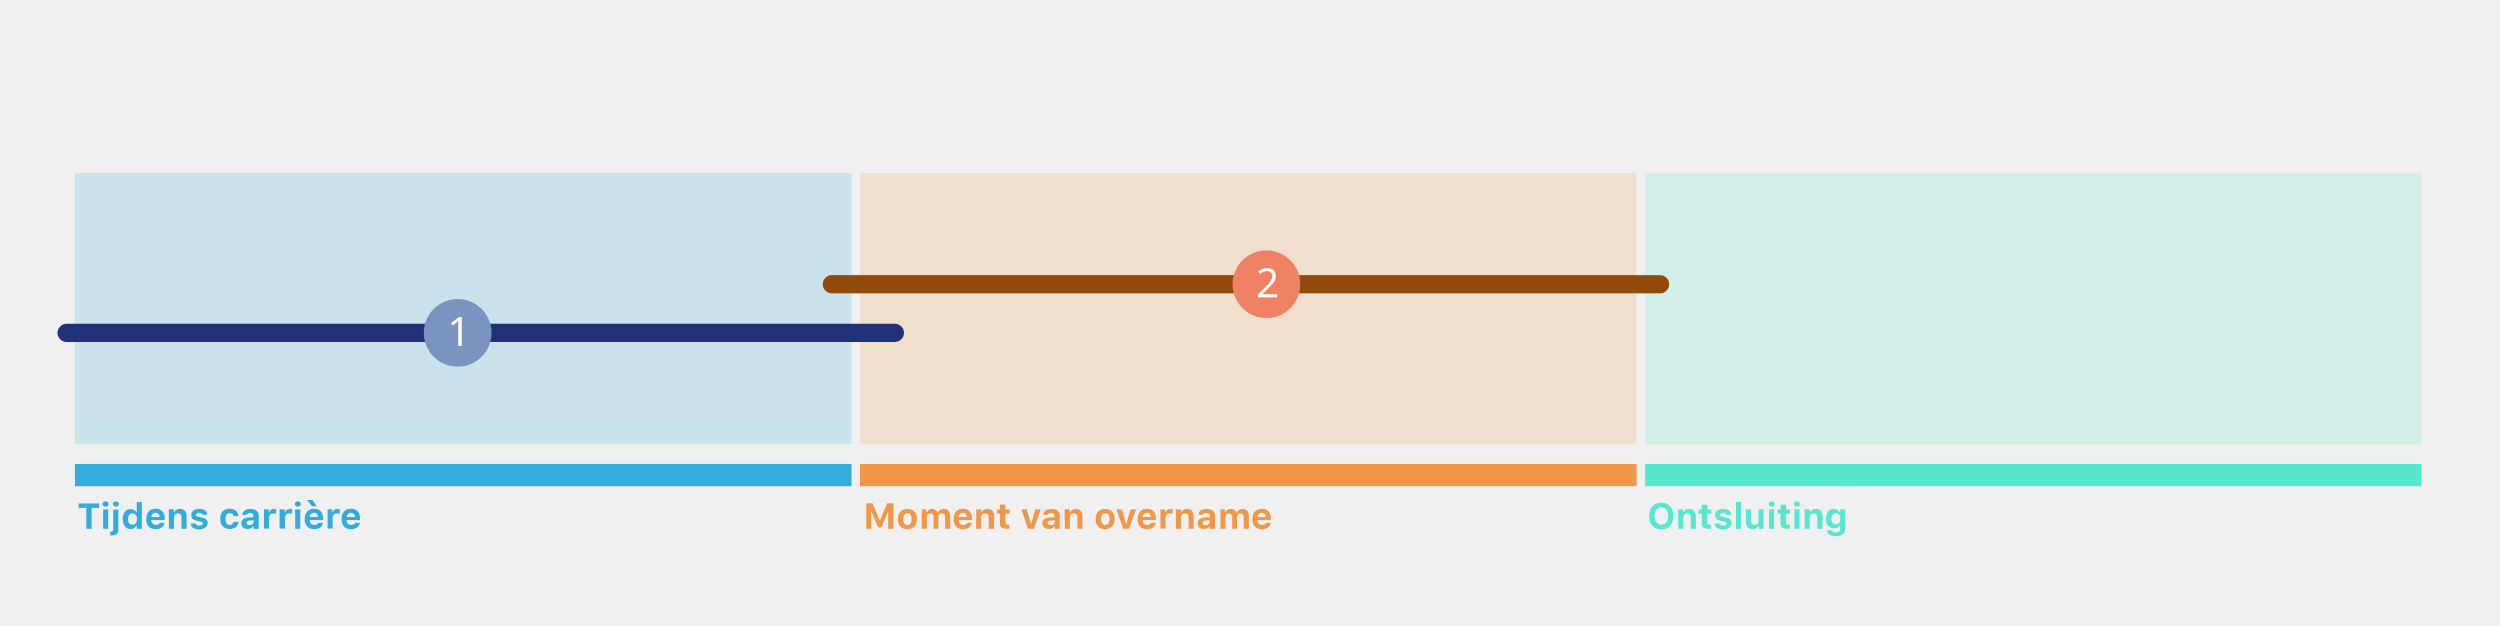
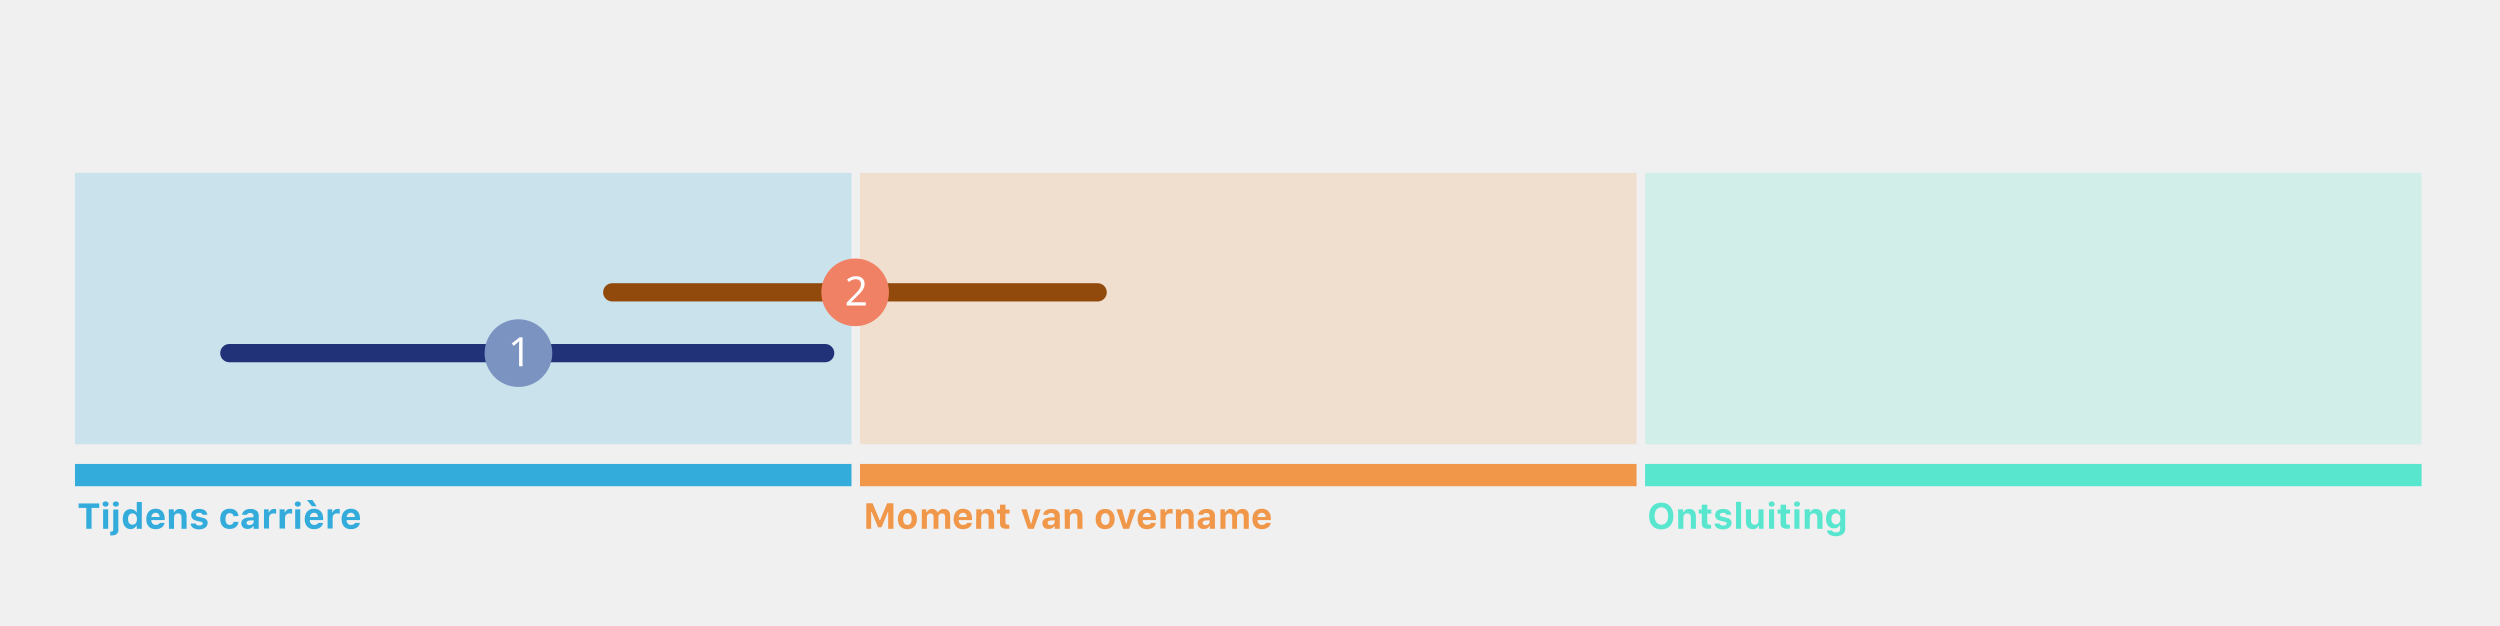
<svg xmlns="http://www.w3.org/2000/svg" version="1.1" id="Layer_1" x="0px" y="0px" viewBox="0 0 1234 308.7" style="enable-background:new 0 0 1234 308.7;" xml:space="preserve">
  <style type="text/css">
	.st0{enable-background:new    ;}
	.st1{fill:#F0974A;}
	.st2{opacity:0.2;fill:#33ACDC;enable-background:new    ;}
	.st3{opacity:0.2;fill:#F0974A;enable-background:new    ;}
	.st4{opacity:0.2;fill:#58E6CF;enable-background:new    ;}
	.st5{fill:#58E6CF;}
	.st6{fill:#33ACDC;}
	.st7{fill:none;stroke:#000000;stroke-width:5;stroke-linecap:round;stroke-linejoin:round;}
- 	.st8{fill:none;stroke:#223278;stroke-width:9;stroke-linecap:round;stroke-linejoin:round;}
- 	.st9{fill:none;stroke:#914A0C;stroke-width:9;stroke-linecap:round;stroke-linejoin:round;}
- 	.st10{fill:#F08164;}
- 	.st11{fill:#FFFFFF;}
- 	.st12{font-family:'MyriadPro-Semibold';}
- 	.st13{font-size:20px;}
+ 	.st8{fill:none;stroke:#914A0C;stroke-width:9;stroke-linecap:round;stroke-linejoin:round;}
+ 	.st9{fill:#F08164;}
+ 	.st10{fill:#FFFFFF;}
+ 	.st11{font-family:'MyriadPro-Semibold';}
+ 	.st12{font-size:20px;}
+ 	.st13{fill:none;stroke:#223278;stroke-width:9;stroke-linecap:round;stroke-linejoin:round;}
	.st14{fill:#7B93C1;}
</style>
  <g class="st0">
    <path class="st1" d="M438.4,261v-8.4h-0.1l-3.2,7.7h-1.7l-3.2-7.7H430v8.4h-2.4v-12.6h3.1l3.5,8.4h0.2l3.5-8.4h3.1V261H438.4z" />
    <path class="st1" d="M443.2,256.2c0-3.1,1.8-5,4.7-5s4.7,1.9,4.7,5c0,3.1-1.8,5-4.7,5C444.9,261.2,443.2,259.4,443.2,256.2z    M450,256.2c0-1.8-0.8-2.9-2.1-2.9c-1.3,0-2.1,1.1-2.1,2.9c0,1.9,0.8,2.9,2.1,2.9C449.2,259.2,450,258.1,450,256.2z" />
    <path class="st1" d="M454.7,251.4h2.5v1.6h0.2c0.4-1.1,1.4-1.8,2.7-1.8c1.3,0,2.3,0.7,2.7,1.8h0.2c0.4-1.1,1.5-1.8,2.9-1.8   c1.9,0,3.1,1.2,3.1,3.2v6.6h-2.5v-5.9c0-1.1-0.5-1.7-1.6-1.7c-1,0-1.7,0.7-1.7,1.7v5.9h-2.4v-6c0-1-0.6-1.6-1.6-1.6   s-1.7,0.8-1.7,1.8v5.8H455v-9.6H454.7z" />
    <path class="st1" d="M479.7,258.3c-0.4,1.8-2,2.9-4.4,2.9c-2.9,0-4.6-1.8-4.6-5c0-3.1,1.8-5.1,4.6-5.1c2.8,0,4.5,1.8,4.5,4.8v0.8   h-6.6v0.1c0,1.4,0.9,2.3,2.2,2.3c1,0,1.7-0.4,2-1h2.3V258.3z M473.2,255.2h4.1c-0.1-1.3-0.8-2.1-2-2.1   C474.1,253.2,473.3,254,473.2,255.2z" />
    <path class="st1" d="M481.9,251.4h2.5v1.5h0.2c0.4-1.1,1.4-1.7,2.8-1.7c2.1,0,3.3,1.3,3.3,3.6v6.2H488v-5.6c0-1.3-0.6-2-1.8-2   c-1.2,0-1.9,0.8-1.9,2.1v5.5h-2.5L481.9,251.4L481.9,251.4z" />
    <path class="st1" d="M496.3,249.1v2.4h2v2h-2v4.3c0,0.8,0.4,1.2,1.2,1.2c0.3,0,0.5,0,0.7,0v1.9c-0.3,0.1-0.8,0.1-1.3,0.1   c-2.3,0-3.3-0.8-3.3-2.6v-4.9h-1.5v-2h1.5v-2.4H496.3z" />
    <path class="st1" d="M510.3,261h-2.9l-3.3-9.6h2.7l2,7.1h0.2l2-7.1h2.7L510.3,261z" />
    <path class="st1" d="M514.5,258.3c0-1.7,1.3-2.7,3.7-2.9l2.3-0.1v-0.8c0-0.8-0.6-1.3-1.6-1.3c-0.9,0-1.5,0.3-1.7,0.9h-2.3   c0.2-1.8,1.8-2.9,4.2-2.9c2.5,0,4,1.2,4,3.3v6.5h-2.5v-1.3h-0.2c-0.5,0.9-1.5,1.4-2.8,1.4C515.8,261.2,514.5,260,514.5,258.3z    M520.6,257.5v-0.7l-1.9,0.1c-1.1,0.1-1.6,0.5-1.6,1.2s0.6,1.1,1.5,1.1C519.7,259.3,520.6,258.5,520.6,257.5z" />
    <path class="st1" d="M525.5,251.4h2.5v1.5h0.2c0.4-1.1,1.4-1.7,2.8-1.7c2.1,0,3.3,1.3,3.3,3.6v6.2h-2.5v-5.6c0-1.3-0.6-2-1.8-2   s-1.9,0.8-1.9,2.1v5.5h-2.5L525.5,251.4L525.5,251.4z" />
    <path class="st1" d="M540.8,256.2c0-3.1,1.8-5,4.7-5s4.7,1.9,4.7,5c0,3.1-1.8,5-4.7,5S540.8,259.4,540.8,256.2z M547.7,256.2   c0-1.8-0.8-2.9-2.1-2.9s-2.1,1.1-2.1,2.9c0,1.9,0.8,2.9,2.1,2.9C546.9,259.2,547.7,258.1,547.7,256.2z" />
    <path class="st1" d="M557.3,261h-2.9l-3.3-9.6h2.7l2,7.1h0.2l2-7.1h2.7L557.3,261z" />
    <path class="st1" d="M570.5,258.3c-0.4,1.8-2,2.9-4.4,2.9c-2.9,0-4.6-1.8-4.6-5c0-3.1,1.8-5.1,4.6-5.1s4.5,1.8,4.5,4.8v0.8H564v0.1   c0,1.4,0.9,2.3,2.2,2.3c1,0,1.7-0.4,2-1h2.3V258.3z M564,255.2h4.1c-0.1-1.3-0.8-2.1-2-2.1C564.9,253.2,564.1,254,564,255.2z" />
    <path class="st1" d="M572.6,251.4h2.5v1.5h0.2c0.3-1,1.2-1.7,2.5-1.7c0.3,0,0.8,0,1,0.1v2.3c-0.2-0.1-0.8-0.2-1.2-0.2   c-1.4,0-2.3,0.8-2.3,2.2v5.3h-2.5v-9.5H572.6z" />
    <path class="st1" d="M580.4,251.4h2.5v1.5h0.2c0.4-1.1,1.4-1.7,2.8-1.7c2.1,0,3.3,1.3,3.3,3.6v6.2h-2.5v-5.6c0-1.3-0.6-2-1.8-2   s-1.9,0.8-1.9,2.1v5.5h-2.5L580.4,251.4L580.4,251.4z" />
    <path class="st1" d="M591.1,258.3c0-1.7,1.3-2.7,3.7-2.9l2.3-0.1v-0.8c0-0.8-0.6-1.3-1.6-1.3c-0.9,0-1.5,0.3-1.7,0.9h-2.3   c0.2-1.8,1.8-2.9,4.2-2.9c2.5,0,4,1.2,4,3.3v6.5h-2.5v-1.3H597c-0.5,0.9-1.5,1.4-2.8,1.4C592.4,261.2,591.1,260,591.1,258.3z    M597.1,257.5v-0.7l-1.9,0.1c-1.1,0.1-1.6,0.5-1.6,1.2s0.6,1.1,1.5,1.1C596.2,259.3,597.1,258.5,597.1,257.5z" />
    <path class="st1" d="M602.1,251.4h2.5v1.6h0.2c0.4-1.1,1.4-1.8,2.7-1.8s2.3,0.7,2.7,1.8h0.2c0.4-1.1,1.5-1.8,2.9-1.8   c1.9,0,3.1,1.2,3.1,3.2v6.6h-2.5v-5.9c0-1.1-0.5-1.7-1.6-1.7c-1,0-1.7,0.7-1.7,1.7v5.9h-2.4v-6c0-1-0.6-1.6-1.6-1.6   s-1.7,0.8-1.7,1.8v5.8h-2.5v-9.6H602.1z" />
    <path class="st1" d="M627.2,258.3c-0.4,1.8-2,2.9-4.4,2.9c-2.9,0-4.6-1.8-4.6-5c0-3.1,1.8-5.1,4.6-5.1s4.5,1.8,4.5,4.8v0.8h-6.6   v0.1c0,1.4,0.9,2.3,2.2,2.3c1,0,1.7-0.4,2-1h2.3V258.3z M620.7,255.2h4.1c-0.1-1.3-0.8-2.1-2-2.1   C621.6,253.2,620.8,254,620.7,255.2z" />
  </g>
  <rect id="Rectangle_10_1_" x="37" y="85.3" class="st2" width="383.3" height="134" />
  <rect id="Rectangle_11_1_" x="424.5" y="85.3" class="st3" width="383.3" height="134" />
  <rect id="Rectangle_12_1_" x="812" y="85.3" class="st4" width="383.3" height="134" />
  <g class="st0">
    <path class="st5" d="M826,254.7c0,4.1-2.3,6.6-6,6.6s-6-2.5-6-6.6c0-4.1,2.4-6.6,6-6.6C823.7,248.1,826,250.7,826,254.7z    M816.7,254.7c0,2.6,1.3,4.3,3.4,4.3c2,0,3.3-1.7,3.3-4.3c0-2.6-1.3-4.3-3.3-4.3C818,250.4,816.7,252.1,816.7,254.7z" />
    <path class="st5" d="M828.3,251.4h2.5v1.5h0.2c0.4-1.1,1.4-1.7,2.8-1.7c2.1,0,3.3,1.3,3.3,3.6v6.2h-2.5v-5.6c0-1.3-0.6-2-1.8-2   s-1.9,0.8-1.9,2.1v5.5h-2.5L828.3,251.4L828.3,251.4z" />
    <path class="st5" d="M842.7,249.1v2.4h2v2h-2v4.3c0,0.8,0.4,1.2,1.2,1.2c0.3,0,0.5,0,0.7,0v1.9c-0.3,0.1-0.8,0.1-1.3,0.1   c-2.3,0-3.3-0.8-3.3-2.6v-4.9h-1.5v-2h1.5v-2.4H842.7z" />
    <path class="st5" d="M850.5,251.2c2.4,0,3.9,1,4,2.9h-2.3c-0.1-0.6-0.7-1-1.7-1c-0.9,0-1.6,0.4-1.6,1c0,0.5,0.4,0.8,1.3,1l1.8,0.4   c1.9,0.4,2.7,1.2,2.7,2.6c0,1.9-1.7,3.2-4.2,3.2s-4.1-1-4.2-2.9h2.5c0.2,0.7,0.8,1,1.8,1s1.7-0.4,1.7-1c0-0.5-0.4-0.8-1.2-0.9   l-1.7-0.4c-1.9-0.4-2.8-1.3-2.8-2.8C846.5,252.4,848.1,251.2,850.5,251.2z" />
    <path class="st5" d="M856.9,247.7h2.5V261h-2.5V247.7z" />
    <path class="st5" d="M870.7,261h-2.5v-1.5H868c-0.5,1.1-1.3,1.7-2.8,1.7c-2.1,0-3.4-1.3-3.4-3.5v-6.3h2.5v5.6c0,1.3,0.6,2,1.8,2   c1.3,0,1.9-0.8,1.9-2.1v-5.5h2.5v9.6H870.7z" />
    <path class="st5" d="M873,248.8c0-0.8,0.6-1.3,1.5-1.3s1.5,0.5,1.5,1.3c0,0.7-0.6,1.3-1.5,1.3S873,249.5,873,248.8z M873.2,251.4   h2.5v9.6h-2.5V251.4z" />
    <path class="st5" d="M881.6,249.1v2.4h2v2h-2v4.3c0,0.8,0.4,1.2,1.2,1.2c0.3,0,0.5,0,0.7,0v1.9c-0.3,0.1-0.8,0.1-1.3,0.1   c-2.3,0-3.3-0.8-3.3-2.6v-4.9h-1.5v-2h1.5v-2.4H881.6z" />
    <path class="st5" d="M885.5,248.8c0-0.8,0.6-1.3,1.5-1.3s1.5,0.5,1.5,1.3c0,0.7-0.6,1.3-1.5,1.3C886,250.1,885.5,249.5,885.5,248.8   z M885.7,251.4h2.5v9.6h-2.5V251.4z" />
    <path class="st5" d="M890.8,251.4h2.5v1.5h0.2c0.4-1.1,1.4-1.7,2.8-1.7c2.1,0,3.3,1.3,3.3,3.6v6.2H897v-5.6c0-1.3-0.6-2-1.8-2   s-1.9,0.8-1.9,2.1v5.5h-2.5V251.4z" />
    <path class="st5" d="M901.8,261.8h2.5c0.1,0.6,0.8,1,1.9,1c1.4,0,2.1-0.6,2.1-1.7v-1.8h-0.2c-0.5,1-1.5,1.5-2.9,1.5   c-2.4,0-3.9-1.9-3.9-4.7c0-3,1.5-4.9,3.9-4.9c1.3,0,2.4,0.6,2.9,1.7h0.2v-1.5h2.5v9.6c0,2.3-1.8,3.7-4.7,3.7   C903.6,264.6,901.9,263.5,901.8,261.8z M908.4,256.1c0-1.7-0.8-2.7-2.2-2.7s-2.2,1.1-2.2,2.7c0,1.7,0.8,2.7,2.2,2.7   S908.4,257.8,908.4,256.1z" />
  </g>
  <g class="st0">
    <path class="st6" d="M42.6,261v-10.3h-3.8v-2.2H49v2.2h-3.8V261H42.6z" />
    <path class="st6" d="M50.6,248.8c0-0.8,0.6-1.3,1.5-1.3s1.5,0.5,1.5,1.3c0,0.7-0.6,1.3-1.5,1.3C51.2,250.1,50.6,249.5,50.6,248.8z    M50.9,251.4h2.5v9.6h-2.5V251.4z" />
    <path class="st6" d="M58.5,261.3c0,2-1.2,3-3.4,3c-0.2,0-0.6,0-0.7,0v-1.9c0.1,0,0.2,0,0.3,0c0.9,0,1.2-0.3,1.2-1.1v-9.8h2.5v9.8   H58.5z M55.7,248.8c0-0.8,0.6-1.3,1.5-1.3s1.5,0.5,1.5,1.3c0,0.7-0.6,1.3-1.5,1.3S55.7,249.5,55.7,248.8z" />
    <path class="st6" d="M60.6,256.2c0-3.1,1.5-4.9,3.9-4.9c1.3,0,2.4,0.6,2.9,1.7h0.1v-5.2H70V261h-2.5v-1.5h-0.2   c-0.5,1-1.6,1.7-2.9,1.7C62.1,261.1,60.6,259.3,60.6,256.2z M63.2,256.2c0,1.8,0.8,2.8,2.2,2.8s2.2-1.1,2.2-2.8   c0-1.7-0.8-2.8-2.2-2.8S63.2,254.4,63.2,256.2z" />
    <path class="st6" d="M81.2,258.3c-0.4,1.8-2,2.9-4.4,2.9c-2.9,0-4.6-1.8-4.6-5c0-3.1,1.8-5.1,4.6-5.1c2.8,0,4.5,1.8,4.5,4.8v0.8   h-6.6v0.1c0,1.4,0.9,2.3,2.2,2.3c1,0,1.7-0.4,2-1h2.3V258.3z M74.7,255.2h4.1c-0.1-1.3-0.8-2.1-2-2.1   C75.6,253.1,74.8,254,74.7,255.2z" />
    <path class="st6" d="M83.3,251.4h2.5v1.5H86c0.4-1.1,1.4-1.7,2.8-1.7c2.1,0,3.3,1.3,3.3,3.6v6.2h-2.5v-5.6c0-1.3-0.6-2-1.8-2   c-1.2,0-1.9,0.8-1.9,2.1v5.5h-2.5L83.3,251.4L83.3,251.4z" />
    <path class="st6" d="M98.3,251.2c2.4,0,3.9,1,4,2.9H100c-0.1-0.6-0.7-1-1.7-1c-0.9,0-1.6,0.4-1.6,1c0,0.5,0.4,0.8,1.3,1l1.8,0.4   c1.9,0.4,2.7,1.2,2.7,2.6c0,1.9-1.7,3.2-4.2,3.2s-4.1-1-4.2-2.9h2.5c0.2,0.7,0.8,1,1.8,1s1.7-0.4,1.7-1c0-0.5-0.4-0.8-1.2-0.9   l-1.7-0.4c-1.9-0.4-2.8-1.3-2.8-2.8C94.3,252.4,95.9,251.2,98.3,251.2z" />
    <path class="st6" d="M115.3,254.8c-0.2-0.9-0.8-1.5-1.9-1.5c-1.4,0-2.1,1-2.1,2.9c0,1.9,0.8,2.9,2.1,2.9c1,0,1.7-0.5,1.9-1.5h2.4   c-0.2,2.1-1.8,3.5-4.3,3.5c-3,0-4.7-1.8-4.7-5c0-3.2,1.7-5,4.7-5c2.5,0,4.1,1.4,4.3,3.6L115.3,254.8L115.3,254.8z" />
    <path class="st6" d="M119.1,258.3c0-1.7,1.3-2.7,3.7-2.9l2.3-0.1v-0.8c0-0.8-0.6-1.3-1.6-1.3c-0.9,0-1.5,0.3-1.7,0.9h-2.3   c0.2-1.8,1.8-2.9,4.2-2.9c2.5,0,4,1.2,4,3.3v6.5h-2.5v-1.3H125c-0.5,0.9-1.5,1.4-2.8,1.4C120.4,261.1,119.1,260,119.1,258.3z    M125.2,257.5v-0.7l-1.9,0.1c-1.1,0.1-1.6,0.5-1.6,1.2s0.6,1.1,1.5,1.1C124.3,259.2,125.2,258.5,125.2,257.5z" />
    <path class="st6" d="M130.1,251.4h2.5v1.5h0.2c0.3-1,1.2-1.7,2.5-1.7c0.3,0,0.8,0,1,0.1v2.3c-0.2-0.1-0.8-0.2-1.2-0.2   c-1.4,0-2.3,0.8-2.3,2.2v5.3h-2.5v-9.5H130.1z" />
    <path class="st6" d="M138,251.4h2.5v1.5h0.2c0.3-1,1.2-1.7,2.5-1.7c0.3,0,0.8,0,1,0.1v2.3c-0.2-0.1-0.8-0.2-1.2-0.2   c-1.4,0-2.3,0.8-2.3,2.2v5.3H138V251.4z" />
    <path class="st6" d="M145.5,248.8c0-0.8,0.6-1.3,1.5-1.3s1.5,0.5,1.5,1.3c0,0.7-0.6,1.3-1.5,1.3S145.5,249.5,145.5,248.8z    M145.7,251.4h2.5v9.6h-2.5V251.4z" />
    <path class="st6" d="M159.4,258.3c-0.4,1.8-2,2.9-4.4,2.9c-2.9,0-4.6-1.8-4.6-5c0-3.1,1.8-5.1,4.6-5.1s4.5,1.8,4.5,4.8v0.8h-6.6   v0.1c0,1.4,0.9,2.3,2.2,2.3c1,0,1.7-0.4,2-1h2.3V258.3z M154,249.9l-2.5-3.1h2.7l2.1,3.1H154z M152.9,255.2h4.1   c-0.1-1.3-0.8-2.1-2-2.1C153.8,253.1,153,254,152.9,255.2z" />
    <path class="st6" d="M161.5,251.4h2.5v1.5h0.2c0.3-1,1.2-1.7,2.5-1.7c0.3,0,0.8,0,1,0.1v2.3c-0.2-0.1-0.8-0.2-1.2-0.2   c-1.4,0-2.3,0.8-2.3,2.2v5.3h-2.5v-9.5H161.5z" />
    <path class="st6" d="M177.6,258.3c-0.4,1.8-2,2.9-4.4,2.9c-2.9,0-4.6-1.8-4.6-5c0-3.1,1.8-5.1,4.6-5.1s4.5,1.8,4.5,4.8v0.8h-6.6   v0.1c0,1.4,0.9,2.3,2.2,2.3c1,0,1.7-0.4,2-1h2.3V258.3z M171.1,255.2h4.1c-0.1-1.3-0.8-2.1-2-2.1C172,253.1,171.2,254,171.1,255.2z   " />
  </g>
  <rect id="Rectangle_10" x="37" y="229" class="st6" width="383.3" height="11" />
  <rect id="Rectangle_11" x="424.5" y="229" class="st1" width="383.3" height="11" />
  <rect id="Rectangle_12" x="812" y="229" class="st5" width="383.3" height="11" />
  <path class="st7" d="M469.7,167.8" />
-   <line class="st8" x1="32.9" y1="164.3" x2="441.7" y2="164.3" />
-   <line class="st9" x1="410.6" y1="140.3" x2="819.4" y2="140.3" />
-   <circle id="Ellipse_47_3_" class="st10" cx="625.1" cy="140.3" r="16.7" />
-   <text transform="matrix(1 0 0 1 619.96 146.8)" class="st11 st12 st13">2</text>
-   <circle id="Ellipse_47_1_" class="st14" cx="225.9" cy="164.3" r="16.7" />
-   <text transform="matrix(1 0 0 1 220.8381 170.8)" class="st11 st12 st13">1</text>
+   <g>
+     <line class="st8" x1="302.2" y1="144.3" x2="541.8" y2="144.3" />
+     <circle id="Ellipse_47_3_" class="st9" cx="422.1" cy="144.3" r="16.7" />
+     <text transform="matrix(1 0 0 1 416.96 150.8)" class="st10 st11 st12">2</text>
+   </g>
+   <g>
+     <line class="st13" x1="113.2" y1="174.3" x2="407.3" y2="174.3" />
+     <circle id="Ellipse_47_1_" class="st14" cx="255.9" cy="174.3" r="16.7" />
+     <text transform="matrix(1 0 0 1 250.8381 180.8)" class="st10 st11 st12">1</text>
+   </g>
</svg>
